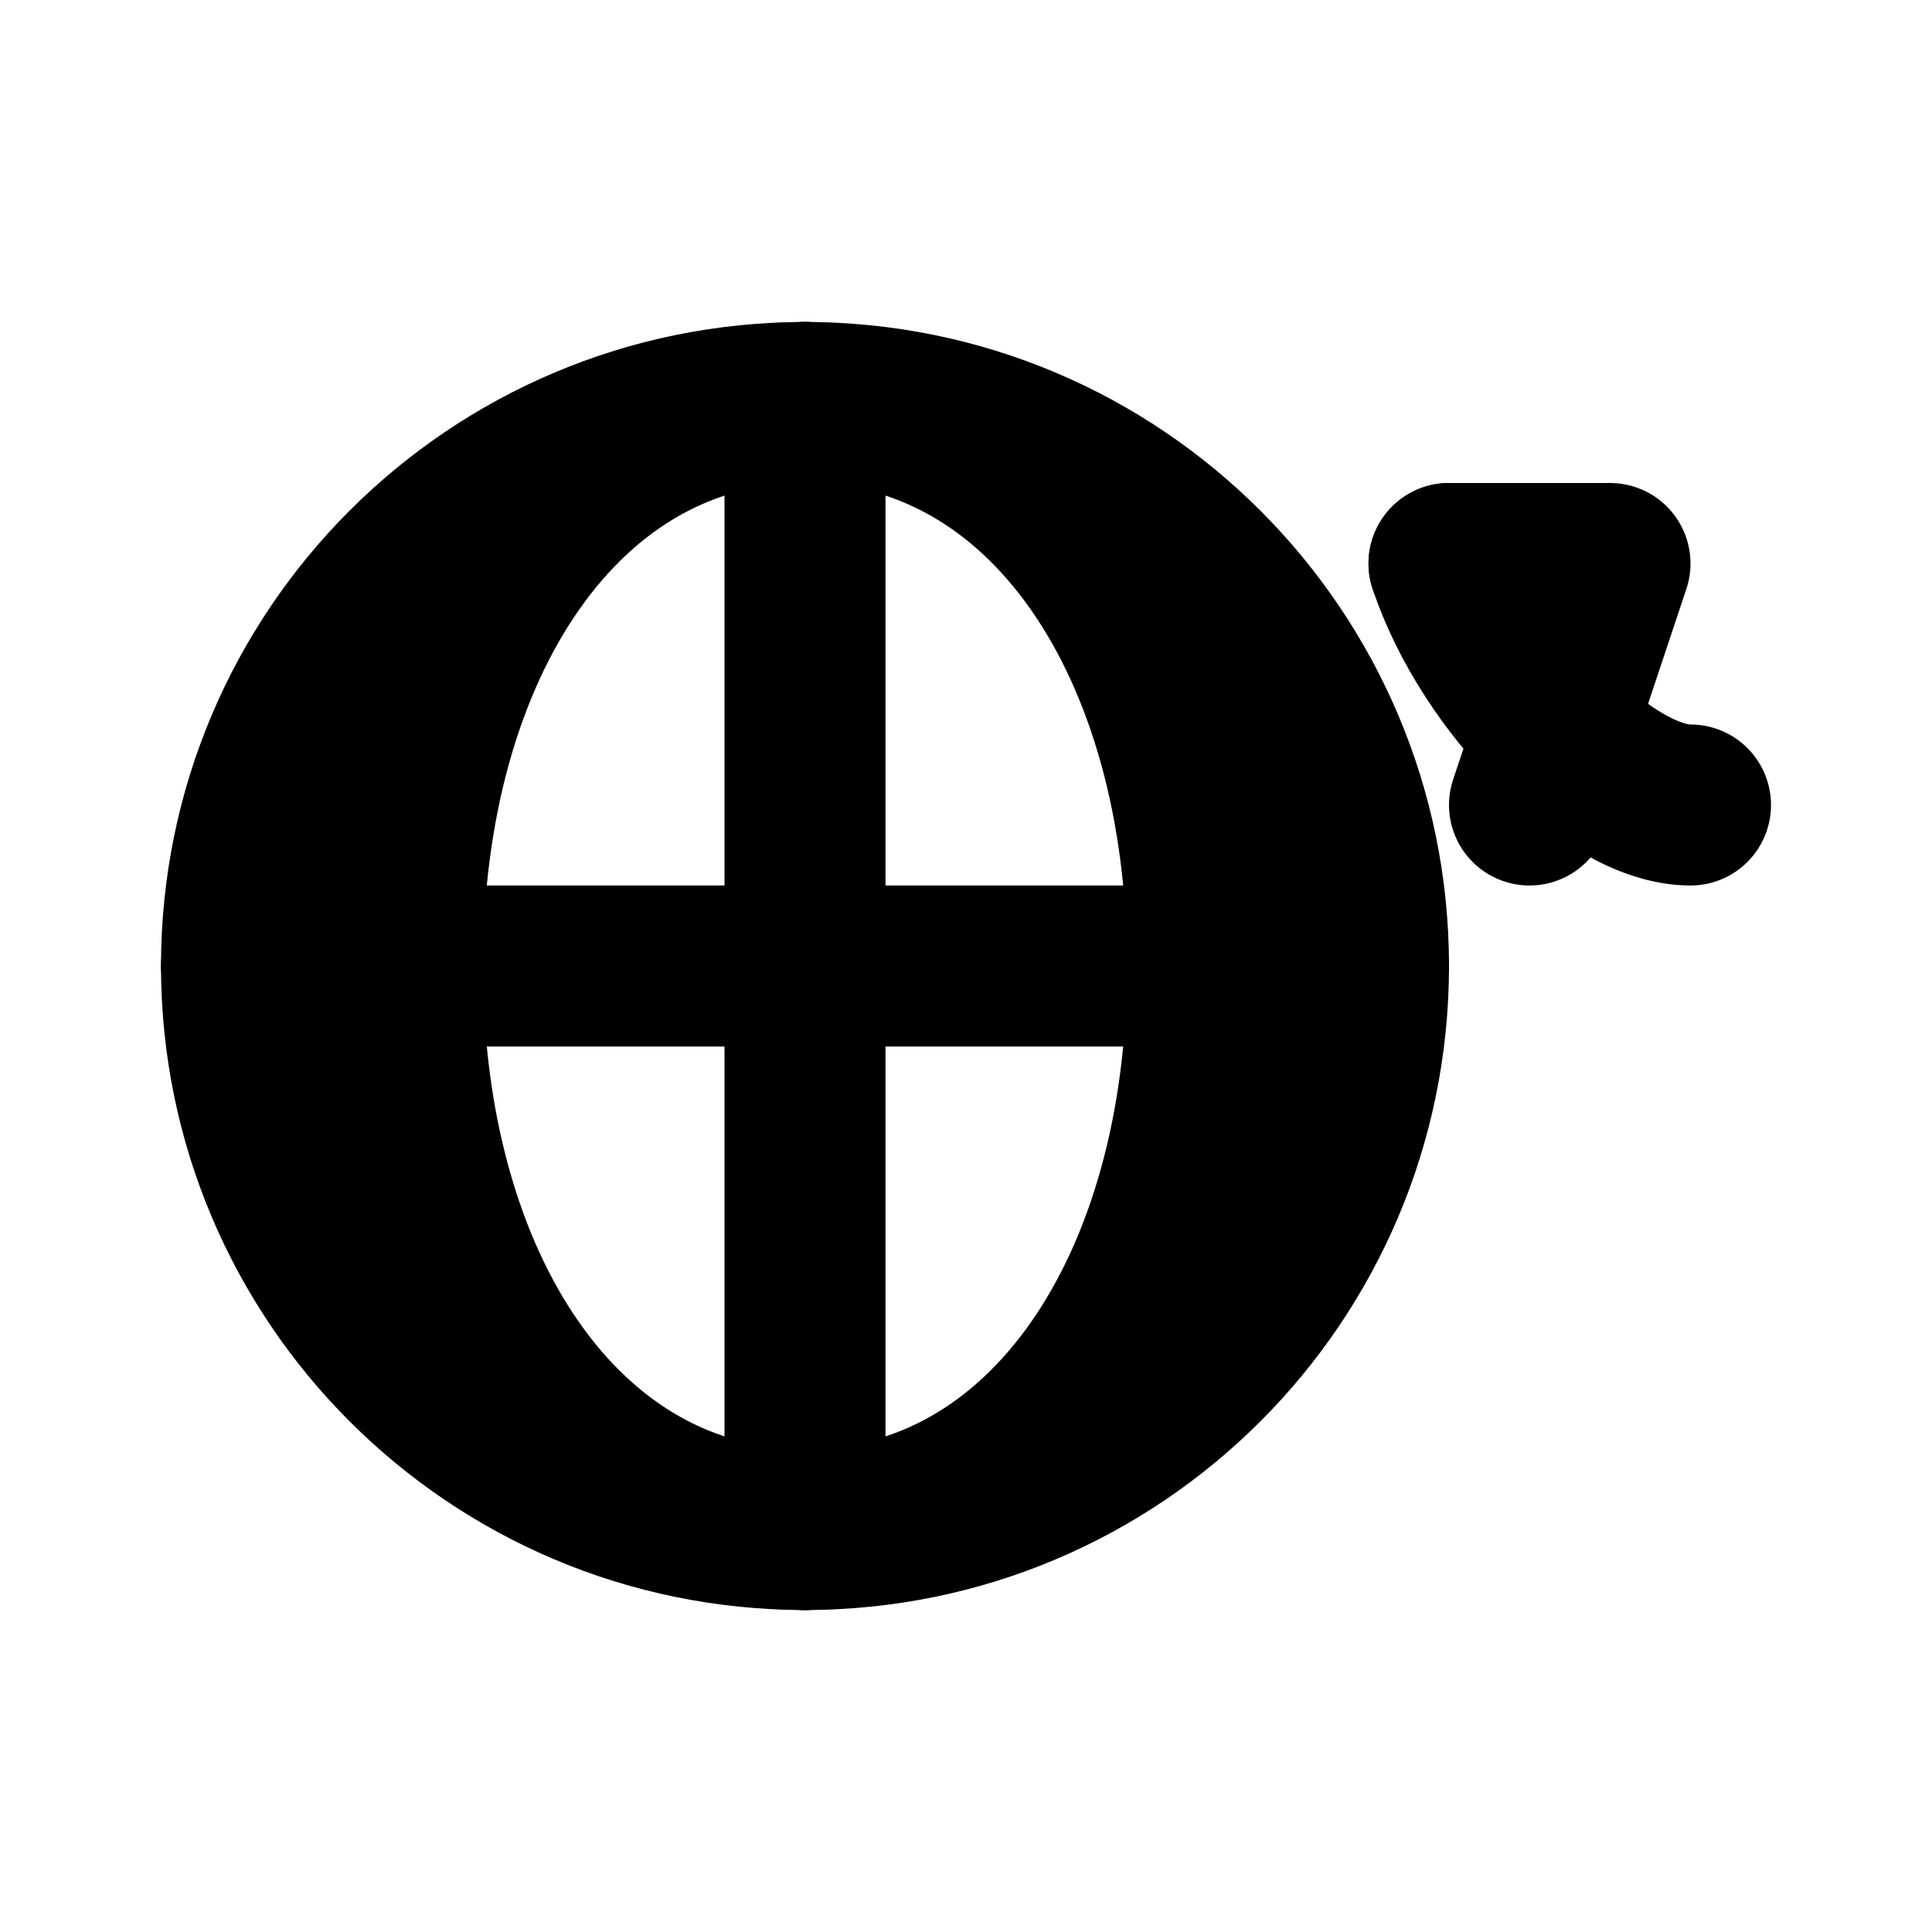
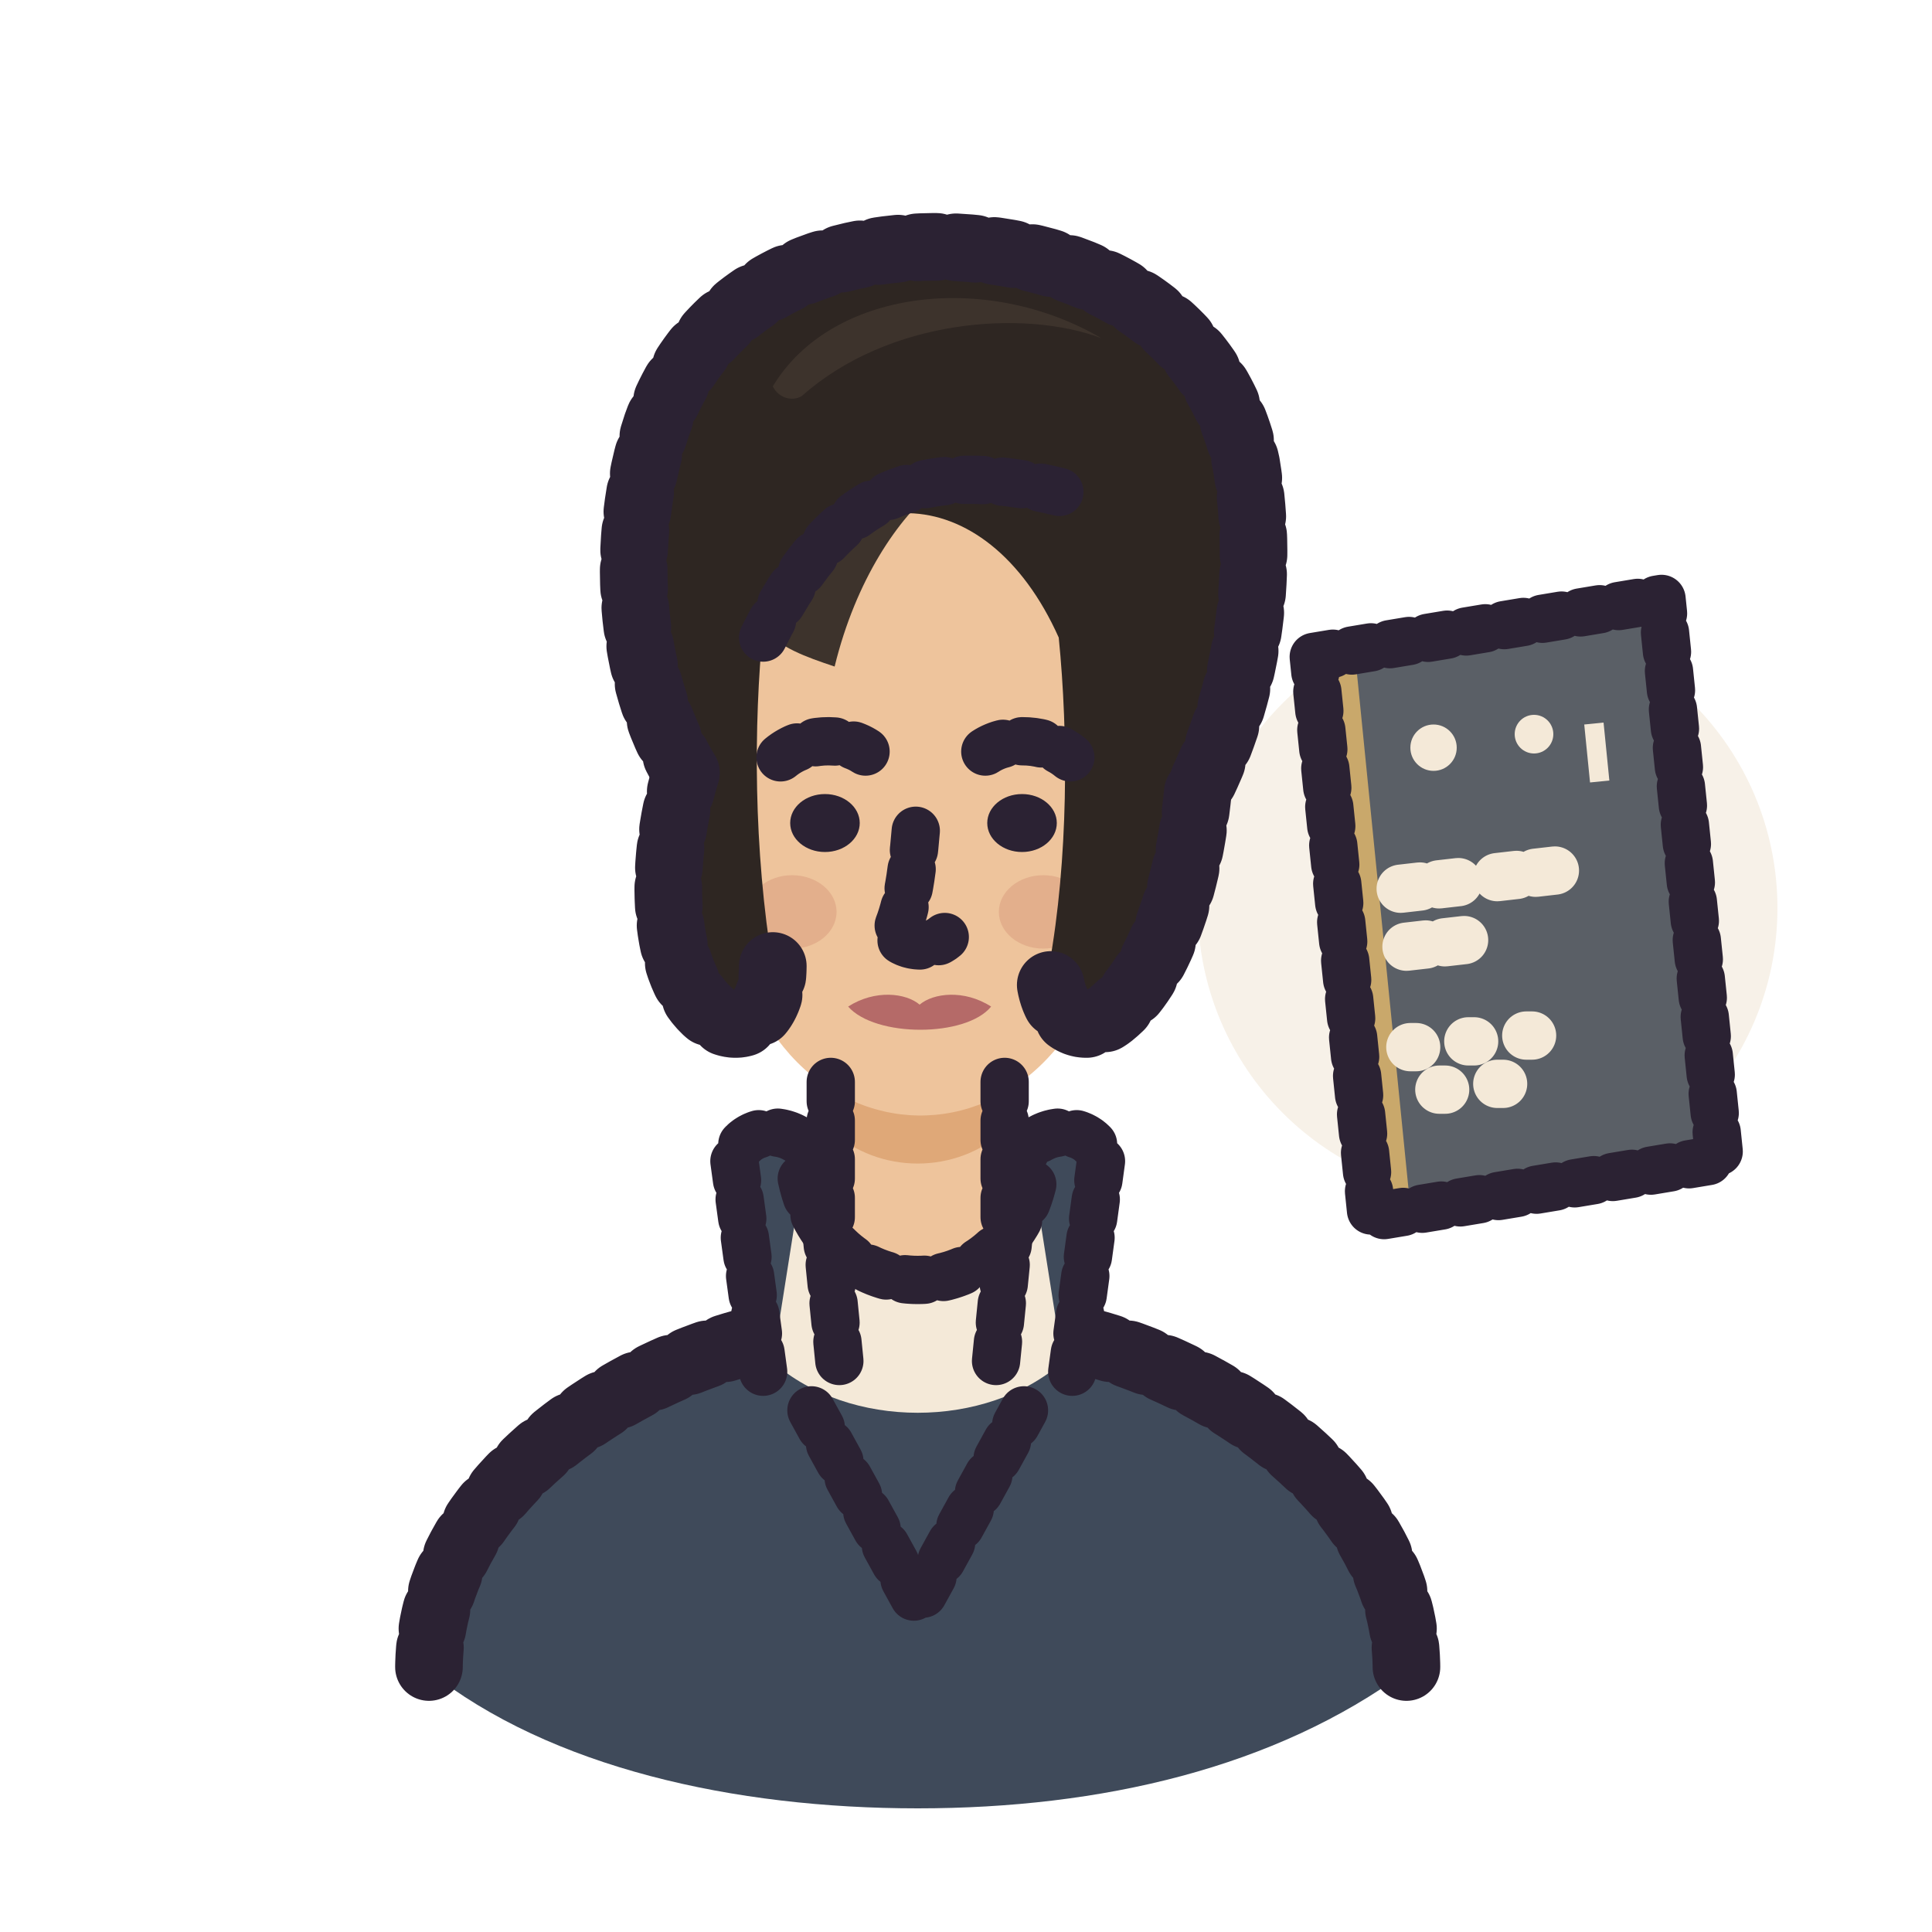
- <svg xmlns="http://www.w3.org/2000/svg" viewBox="0 0 24 24" fill="none" stroke="currentColor" stroke-width="2" stroke-linecap="round" stroke-linejoin="round">
-   <circle cx="10" cy="12" r="7" />
-   <path d="M10 5 C7 5 5 8 5 12 S7 19 10 19" />
-   <path d="M10 5 C13 5 15 8 15 12 S13 19 10 19" />
-   <line x1="3" y1="12" x2="17" y2="12" />
-   <line x1="10" y1="5" x2="10" y2="19" />
-   <path d="M18 7 L20 7 L19 10" />
-   <path d="M18 7 C18.5 8.5 20 10 21 10" />
+ <svg xmlns="http://www.w3.org/2000/svg" viewBox="0 0 100 100" aria-hidden="true" stroke-linecap="round" stroke-linejoin="round">
+   <path d="M62 47a15 15 0 1 0 30 0a15 15 0 1 0-30 0Z" fill="rgba(201,168,107,0.16)">
+     <animate attributeName="opacity" values="0;0;1" keyTimes="0;0.759;1" dur="1.08s" begin="0s" fill="freeze" />
+   </path>
+   <path d="M38.5 69.5C33 71 27.5 74.5 24.5 79C22.6 82 22.2 84.5 22.2 86.5C28.5 91.5 38 93.6 47.5 93.6C57 93.6 66 91.5 72.8 86.5C72.8 84.5 72.4 82 70.5 79C67.5 74.5 62 71 56.5 69.5C51.5 72.8 43.5 72.8 38.5 69.5Z" fill="#3f4a5a">
+     <animate attributeName="opacity" values="0;0;1" keyTimes="0;0.674;1" dur="0.86s" begin="0s" fill="freeze" />
+   </path>
+   <path d="M43 54.5L43 64C45.5 66 49.5 66 52 64L52 54.5C49.5 57.5 45.5 57.5 43 54.5Z" fill="#eec49c">
+     <animate attributeName="opacity" values="0;0;1" keyTimes="0;0.633;1" dur="0.6s" begin="0s" fill="freeze" />
+   </path>
+   <path d="M43 55C45.5 57.8 49.5 57.8 52 55L52 58.5C49.5 60.8 45.5 60.8 43 58.5Z" fill="#dfa878">
+     <animate attributeName="opacity" values="0;0;1" keyTimes="0;0.714;1" dur="0.7s" begin="0s" fill="freeze" />
+   </path>
+   <path d="M39.5 71L38 60C38.5 58 42 58 42.5 61L43.5 71ZM55.5 71L57 60C56.5 58 53 58 52.5 61L51.5 71Z" fill="#3f4a5a">
+     <animate attributeName="opacity" values="0;0;1" keyTimes="0;0.674;1" dur="0.78s" begin="0s" fill="freeze" />
+   </path>
+   <path d="M41.5 61C43 68 52 68 53.5 61L55 70.5C51 74 44 74 40 70.5Z" fill="#f4e9d8">
+     <animate attributeName="opacity" values="0;0;1" keyTimes="0;0.694;1" dur="0.72s" begin="0s" fill="freeze" />
+   </path>
+   <path d="M35.2 34C35.2 26.8 40.6 23.6 47.5 23.6C54.4 23.6 60 27 60 34.2C60 43.5 58 50.8 54.2 54.8C50.4 58.8 44.6 58.7 40.9 54.6C37.2 50.4 35.2 43 35.2 34Z" fill="#eec49c">
+     <animate attributeName="opacity" values="0;0;1" keyTimes="0;0.548;1" dur="0.62s" begin="0s" fill="freeze" />
+   </path>
+   <path d="M38.7 47.2a2.3 1.9 0 1 0 4.6 0a2.3 1.9 0 1 0-4.6 0ZM51.7 47.2a2.3 1.9 0 1 0 4.6 0a2.3 1.9 0 1 0-4.6 0Z" fill="rgba(197,116,92,0.26)">
+     <animate attributeName="opacity" values="0;0;1" keyTimes="0;0.733;1" dur="0.75s" begin="0s" fill="freeze" />
+   </path>
+   <path d="M43.9 52.1C45.3 51.2 46.9 51.4 47.6 52C48.3 51.4 49.9 51.2 51.3 52.1C50 53.7 45.3 53.7 43.9 52.1Z" fill="#b56a68">
+     <animate attributeName="opacity" values="0;0;1" keyTimes="0;0.652;1" dur="0.46s" begin="0s" fill="freeze" />
+   </path>
+   <path d="M40.9 42.6a1.8 1.5 0 1 0 3.6 0a1.8 1.5 0 1 0-3.6 0ZM51.1 42.6a1.8 1.5 0 1 0 3.6 0a1.8 1.5 0 1 0-3.6 0Z" fill="#2b2233">
+     <animate attributeName="opacity" values="0;0;1" keyTimes="0;0.571;1" dur="0.42s" begin="0s" fill="freeze" />
+   </path>
+   <path d="M35.5 40C32.5 35 32 28 34 22C36.5 15 43 12.5 49.5 12.8C57 13.2 63 17 64.5 24C65.5 30 64.5 36 62 41C61.5 46 60 50.5 57.5 52.5C56 53.7 54.3 52.7 54.3 50C55.3 44.5 55.3 38 54.8 33C51 24.5 43 24.5 39.5 32.5C39 37.5 39 44 40 50C40 52.7 38.3 53.7 36.8 52.5C34.3 50.5 34 45 35.5 40Z" fill="#2e2622">
+     <animate attributeName="opacity" values="0;0;1" keyTimes="0;0.517;1" dur="0.58s" begin="0s" fill="freeze" />
+   </path>
+   <path d="M40 20C43 15 51 14 57 17.5C53 16 46 16.5 41.5 20.5C41 20.8 40.3 20.6 40 20Z" fill="#3d332c">
+     <animate attributeName="opacity" values="0;0;1" keyTimes="0;0.694;1" dur="0.72s" begin="0s" fill="freeze" />
+   </path>
+   <path d="M39.5 32.5C41.5 27.5 45 24.8 48.5 25.2C46.5 26.8 44.3 30 43.2 34.5C41.7 34 40.3 33.5 39.5 32.5Z" fill="#3d332c">
+     <animate attributeName="opacity" values="0;0;1" keyTimes="0;0.607;1" dur="0.56s" begin="0s" fill="freeze" />
+   </path>
+   <path d="M68 34L86 31L89 60L71 63Z" fill="#5a5f66">
+     <animate attributeName="opacity" values="0;0;1" keyTimes="0;0.787;1" dur="0.94s" begin="0s" fill="freeze" />
+   </path>
+   <path d="M68 34L70.2 34.5L73 62.5L71 63Z" fill="#c9a86b">
+     <animate attributeName="opacity" values="0;0;1" keyTimes="0;0.778;1" dur="0.9s" begin="0s" fill="freeze" />
+   </path>
+   <path d="M73 38.7a1.2 1.2 0 1 0 2.4 0a1.2 1.2 0 1 0-2.4 0ZM82 37.5L83 37.4L83.3 40.4L82.3 40.5ZM78.4 38a1 1 0 1 0 2 0a1 1 0 1 0-2 0Z" fill="#f4e9d8">
+     <animate attributeName="opacity" values="0;0;1" keyTimes="0;0.85;1" dur="1s" begin="0s" fill="freeze" />
+   </path>
+   <path d="M43 56L43 63.2M52 56L52 63.2" fill="none" stroke="#2b2233" stroke-width="2.5" pathLength="1" stroke-dasharray="1">
+     <animate attributeName="stroke-dashoffset" values="1.01;1.01;0" keyTimes="0;0.769;1" calcMode="spline" keySplines="0 0 1 1;.4 0 .2 1" dur="0.52s" begin="0s" fill="freeze" />
+   </path>
+   <path d="M35.5 40C32.5 35 32 28 34 22C36.5 15 43 12.5 49.5 12.8C57 13.2 63 17 64.5 24C65.5 30 64.5 36 62 41" fill="none" stroke="#2b2233" stroke-width="3.5" pathLength="1" stroke-dasharray="1">
+     <animate attributeName="stroke-dashoffset" values="1.01;1.01;0" keyTimes="0;0.238;1" calcMode="spline" keySplines="0 0 1 1;.4 0 .2 1" dur="0.42s" begin="0s" fill="freeze" />
+   </path>
+   <path d="M62 41C61.5 46 60 50.5 57.5 52.5C56 53.7 54.3 52.7 54.3 50M35.5 40C34 45 34.3 50.5 36.8 52.5C38.3 53.7 40 52.7 40 50" fill="none" stroke="#2b2233" stroke-width="3.5" pathLength="1" stroke-dasharray="1">
+     <animate attributeName="stroke-dashoffset" values="1.01;1.01;0" keyTimes="0;0.28;1" calcMode="spline" keySplines="0 0 1 1;.4 0 .2 1" dur="0.46s" begin="0s" fill="freeze" />
+   </path>
+   <path d="M39.5 33C43 26 47 23.5 55 25.5" fill="none" stroke="#2b2233" stroke-width="2.5" pathLength="1" stroke-dasharray="1">
+     <animate attributeName="stroke-dashoffset" values="1.01;1.01;0" keyTimes="0;0.667;1" calcMode="spline" keySplines="0 0 1 1;.4 0 .2 1" dur="0.48s" begin="0s" fill="freeze" />
+   </path>
+   <path d="M40.4 39.2C41.6 38.2 43.6 38.1 44.8 38.9" fill="none" stroke="#2b2233" stroke-width="2.5" pathLength="1" stroke-dasharray="1">
+     <animate attributeName="stroke-dashoffset" values="1.01;1.01;0" keyTimes="0;0.467;1" calcMode="spline" keySplines="0 0 1 1;.4 0 .2 1" dur="0.3s" begin="0s" fill="freeze" />
+   </path>
+   <path d="M51 38.9C52.2 38.1 54.2 38.2 55.4 39.2" fill="none" stroke="#2b2233" stroke-width="2.5" pathLength="1" stroke-dasharray="1">
+     <animate attributeName="stroke-dashoffset" values="1.01;1.01;0" keyTimes="0;0.5;1" calcMode="spline" keySplines="0 0 1 1;.4 0 .2 1" dur="0.32s" begin="0s" fill="freeze" />
+   </path>
+   <path d="M47.4 43C47.2 45.4 46.9 47.2 46.3 48.4C47 49.1 48.2 49.1 48.9 48.5" fill="none" stroke="#2b2233" stroke-width="2.5" pathLength="1" stroke-dasharray="1">
+     <animate attributeName="stroke-dashoffset" values="1.01;1.01;0" keyTimes="0;0.529;1" calcMode="spline" keySplines="0 0 1 1;.4 0 .2 1" dur="0.34s" begin="0s" fill="freeze" />
+   </path>
+   <path d="M39.5 71L38 60C38.5 58 42 58 42.5 61L43.5 71M55.5 71L57 60C56.5 58 53 58 52.5 61L51.5 71" fill="none" stroke="#2b2233" stroke-width="2.5" pathLength="1" stroke-dasharray="1">
+     <animate attributeName="stroke-dashoffset" values="1.01;1.01;0" keyTimes="0;0.72;1" calcMode="spline" keySplines="0 0 1 1;.4 0 .2 1" dur="0.62s" begin="0s" fill="freeze" />
+   </path>
+   <path d="M41.5 61C43 68 52 68 53.5 61" fill="none" stroke="#2b2233" stroke-width="2.5" pathLength="1" stroke-dasharray="1">
+     <animate attributeName="stroke-dashoffset" values="1.01;1.01;0" keyTimes="0;0.759;1" calcMode="spline" keySplines="0 0 1 1;.4 0 .2 1" dur="0.58s" begin="0s" fill="freeze" />
+   </path>
+   <path d="M38.5 69.5C33 71 27.5 74.5 24.5 79C22.6 82 22.2 84.5 22.2 86.5" fill="none" stroke="#2b2233" stroke-width="3.5" pathLength="1" stroke-dasharray="1">
+     <animate attributeName="stroke-dashoffset" values="1.01;1.01;0" keyTimes="0;0.714;1" calcMode="spline" keySplines="0 0 1 1;.4 0 .2 1" dur="0.7s" begin="0s" fill="freeze" />
+   </path>
+   <path d="M56.5 69.5C62 71 67.5 74.5 70.5 79C72.4 82 72.8 84.5 72.8 86.5" fill="none" stroke="#2b2233" stroke-width="3.5" pathLength="1" stroke-dasharray="1">
+     <animate attributeName="stroke-dashoffset" values="1.01;1.01;0" keyTimes="0;0.73;1" calcMode="spline" keySplines="0 0 1 1;.4 0 .2 1" dur="0.74s" begin="0s" fill="freeze" />
+   </path>
+   <path d="M42 73L47.5 83L53 73" fill="none" stroke="#2b2233" stroke-width="2.5" pathLength="1" stroke-dasharray="1">
+     <animate attributeName="stroke-dashoffset" values="1.01;1.01;0" keyTimes="0;0.795;1" calcMode="spline" keySplines="0 0 1 1;.4 0 .2 1" dur="0.82s" begin="0s" fill="freeze" />
+   </path>
+   <path d="M68 34L86 31L89 60L71 63Z" fill="none" stroke="#2b2233" stroke-width="2.5" pathLength="1" stroke-dasharray="1">
+     <animate attributeName="stroke-dashoffset" values="1.01;1.01;0" keyTimes="0;0.725;1" calcMode="spline" keySplines="0 0 1 1;.4 0 .2 1" dur="0.8s" begin="0s" fill="freeze" />
+   </path>
+   <path d="M72.5 46L76 45.6M77.5 45.4L81 45M72.8 49L76.3 48.6M73 54.2L73.3 54.2M76 53.9L76.3 53.9M79 53.6L79.3 53.6M74.5 56.4L74.8 56.4M77.5 56.1L77.8 56.1" fill="none" stroke="#f4e9d8" stroke-width="2.5" pathLength="1" stroke-dasharray="1">
+     <animate attributeName="stroke-dashoffset" values="1.01;1.01;0" keyTimes="0;0.78;1" calcMode="spline" keySplines="0 0 1 1;.4 0 .2 1" dur="1s" begin="0s" fill="freeze" />
+   </path>
</svg>
